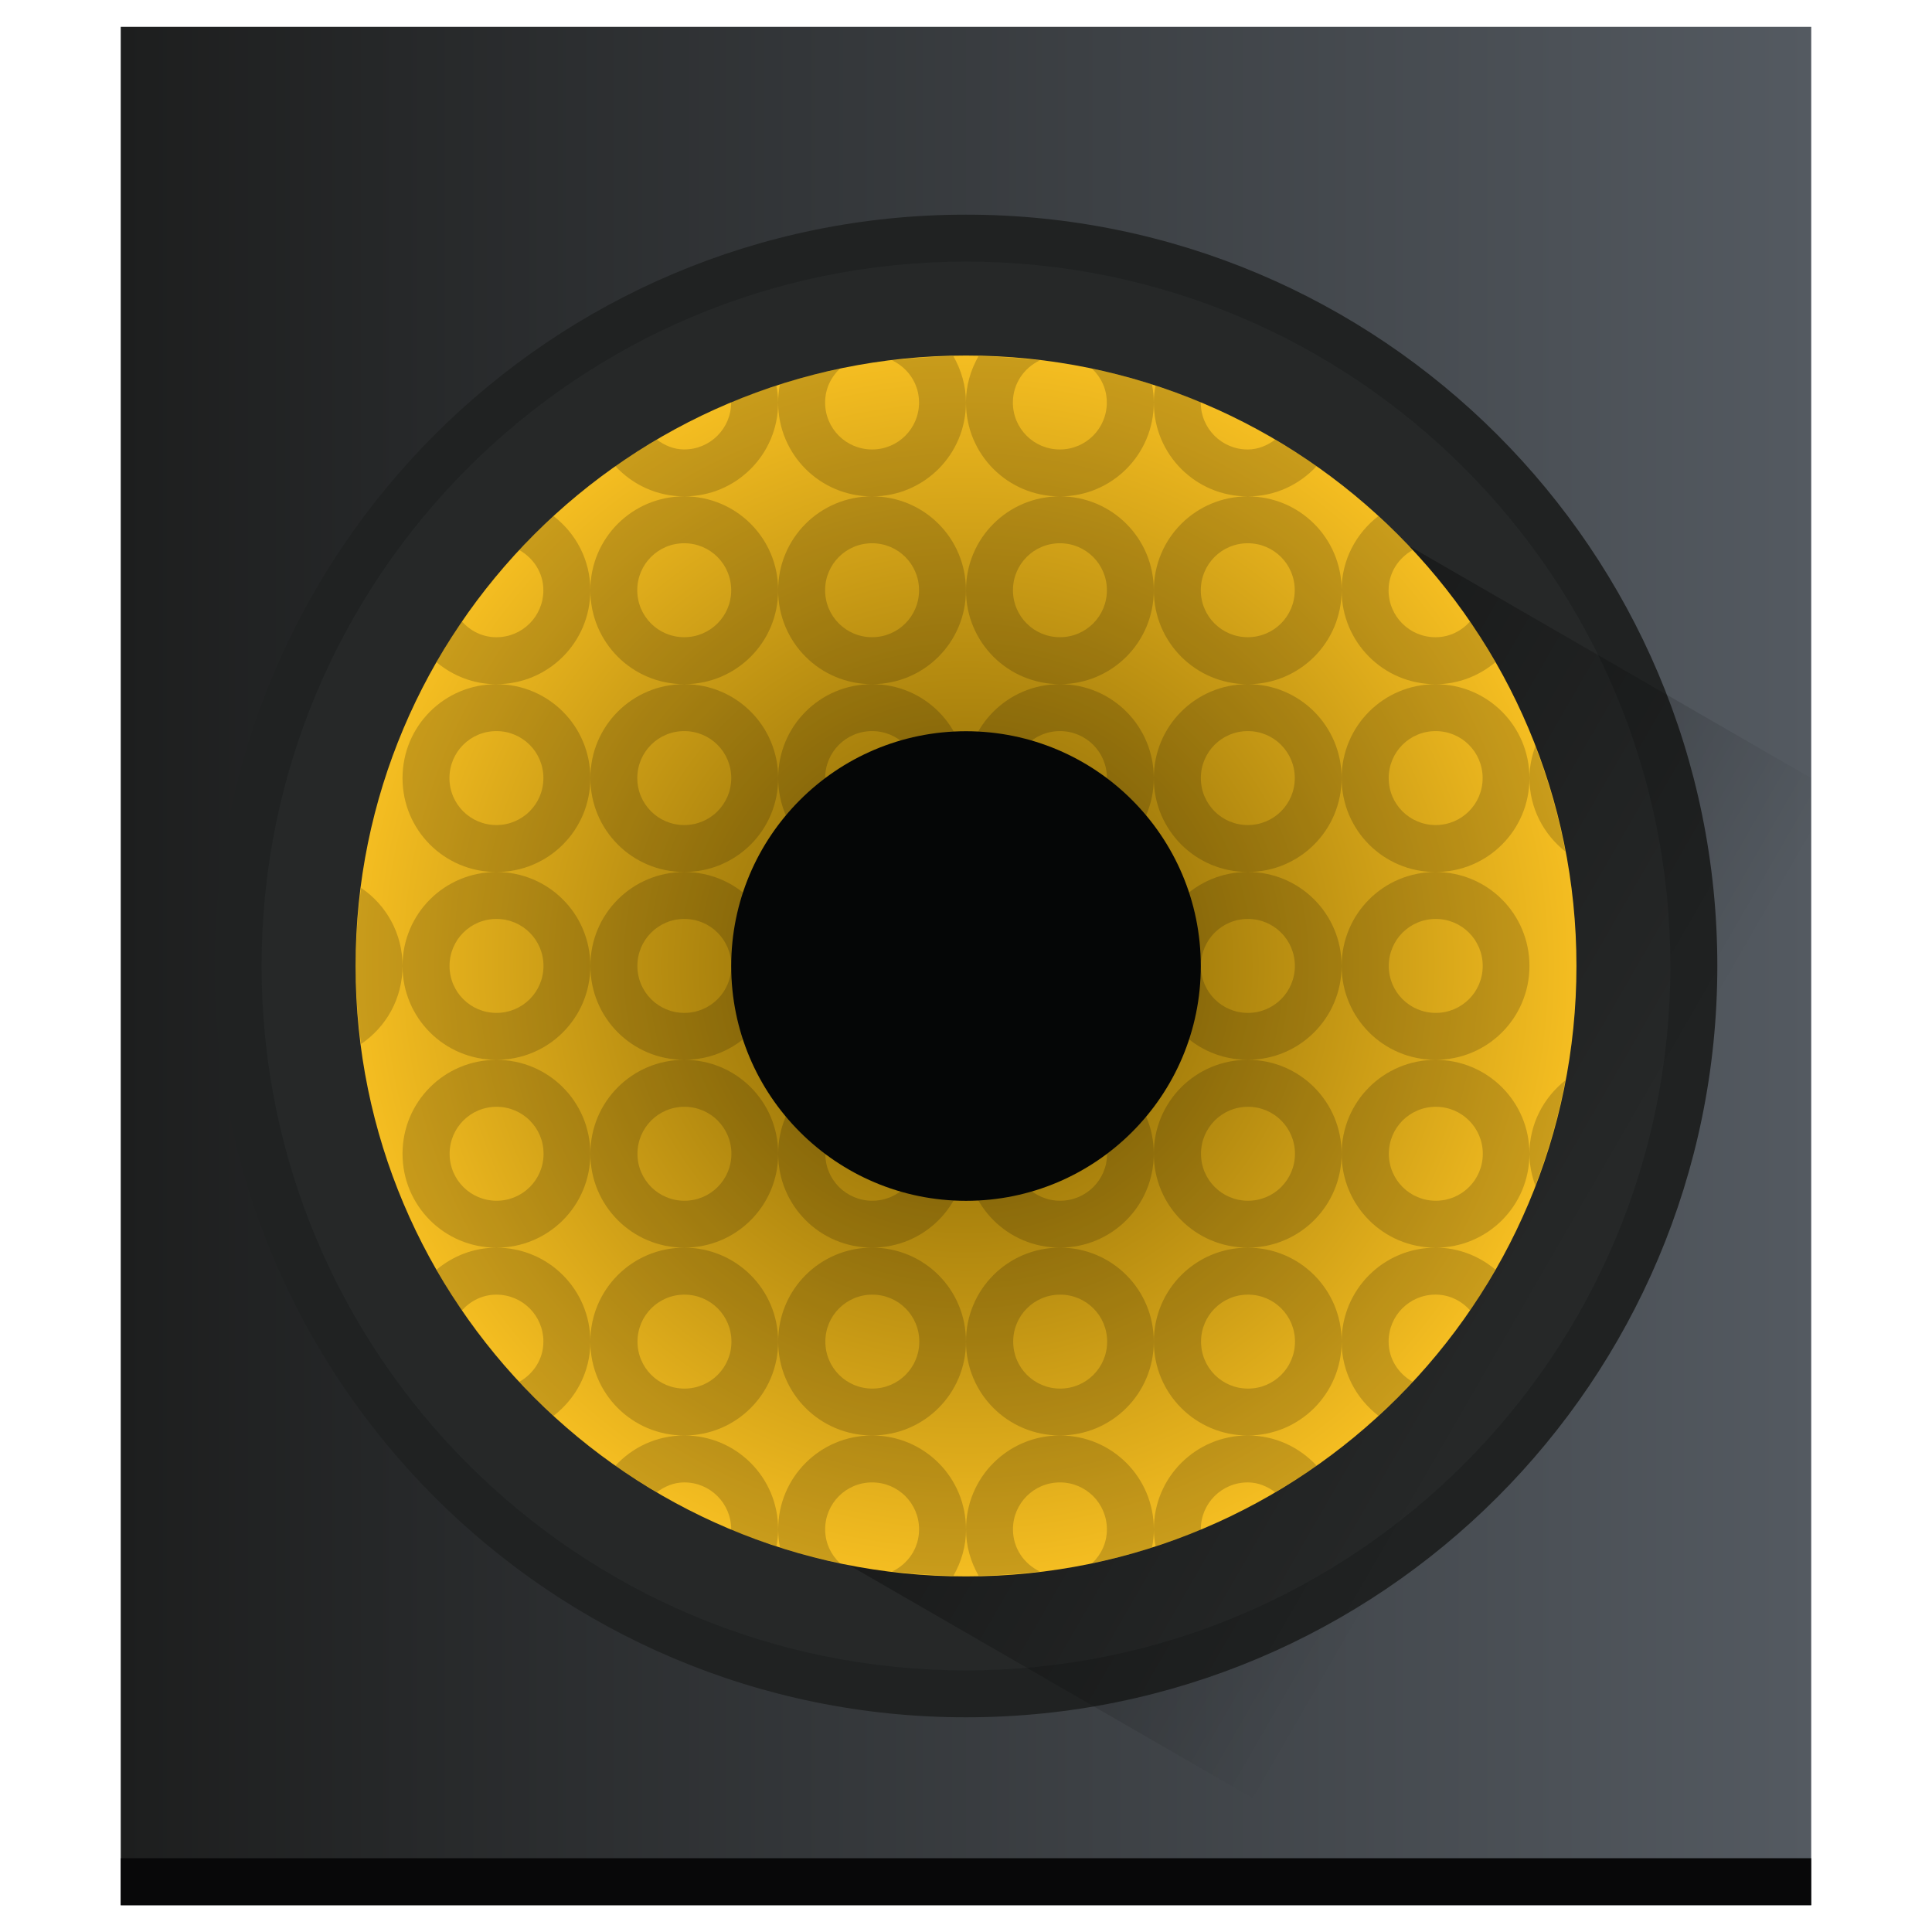
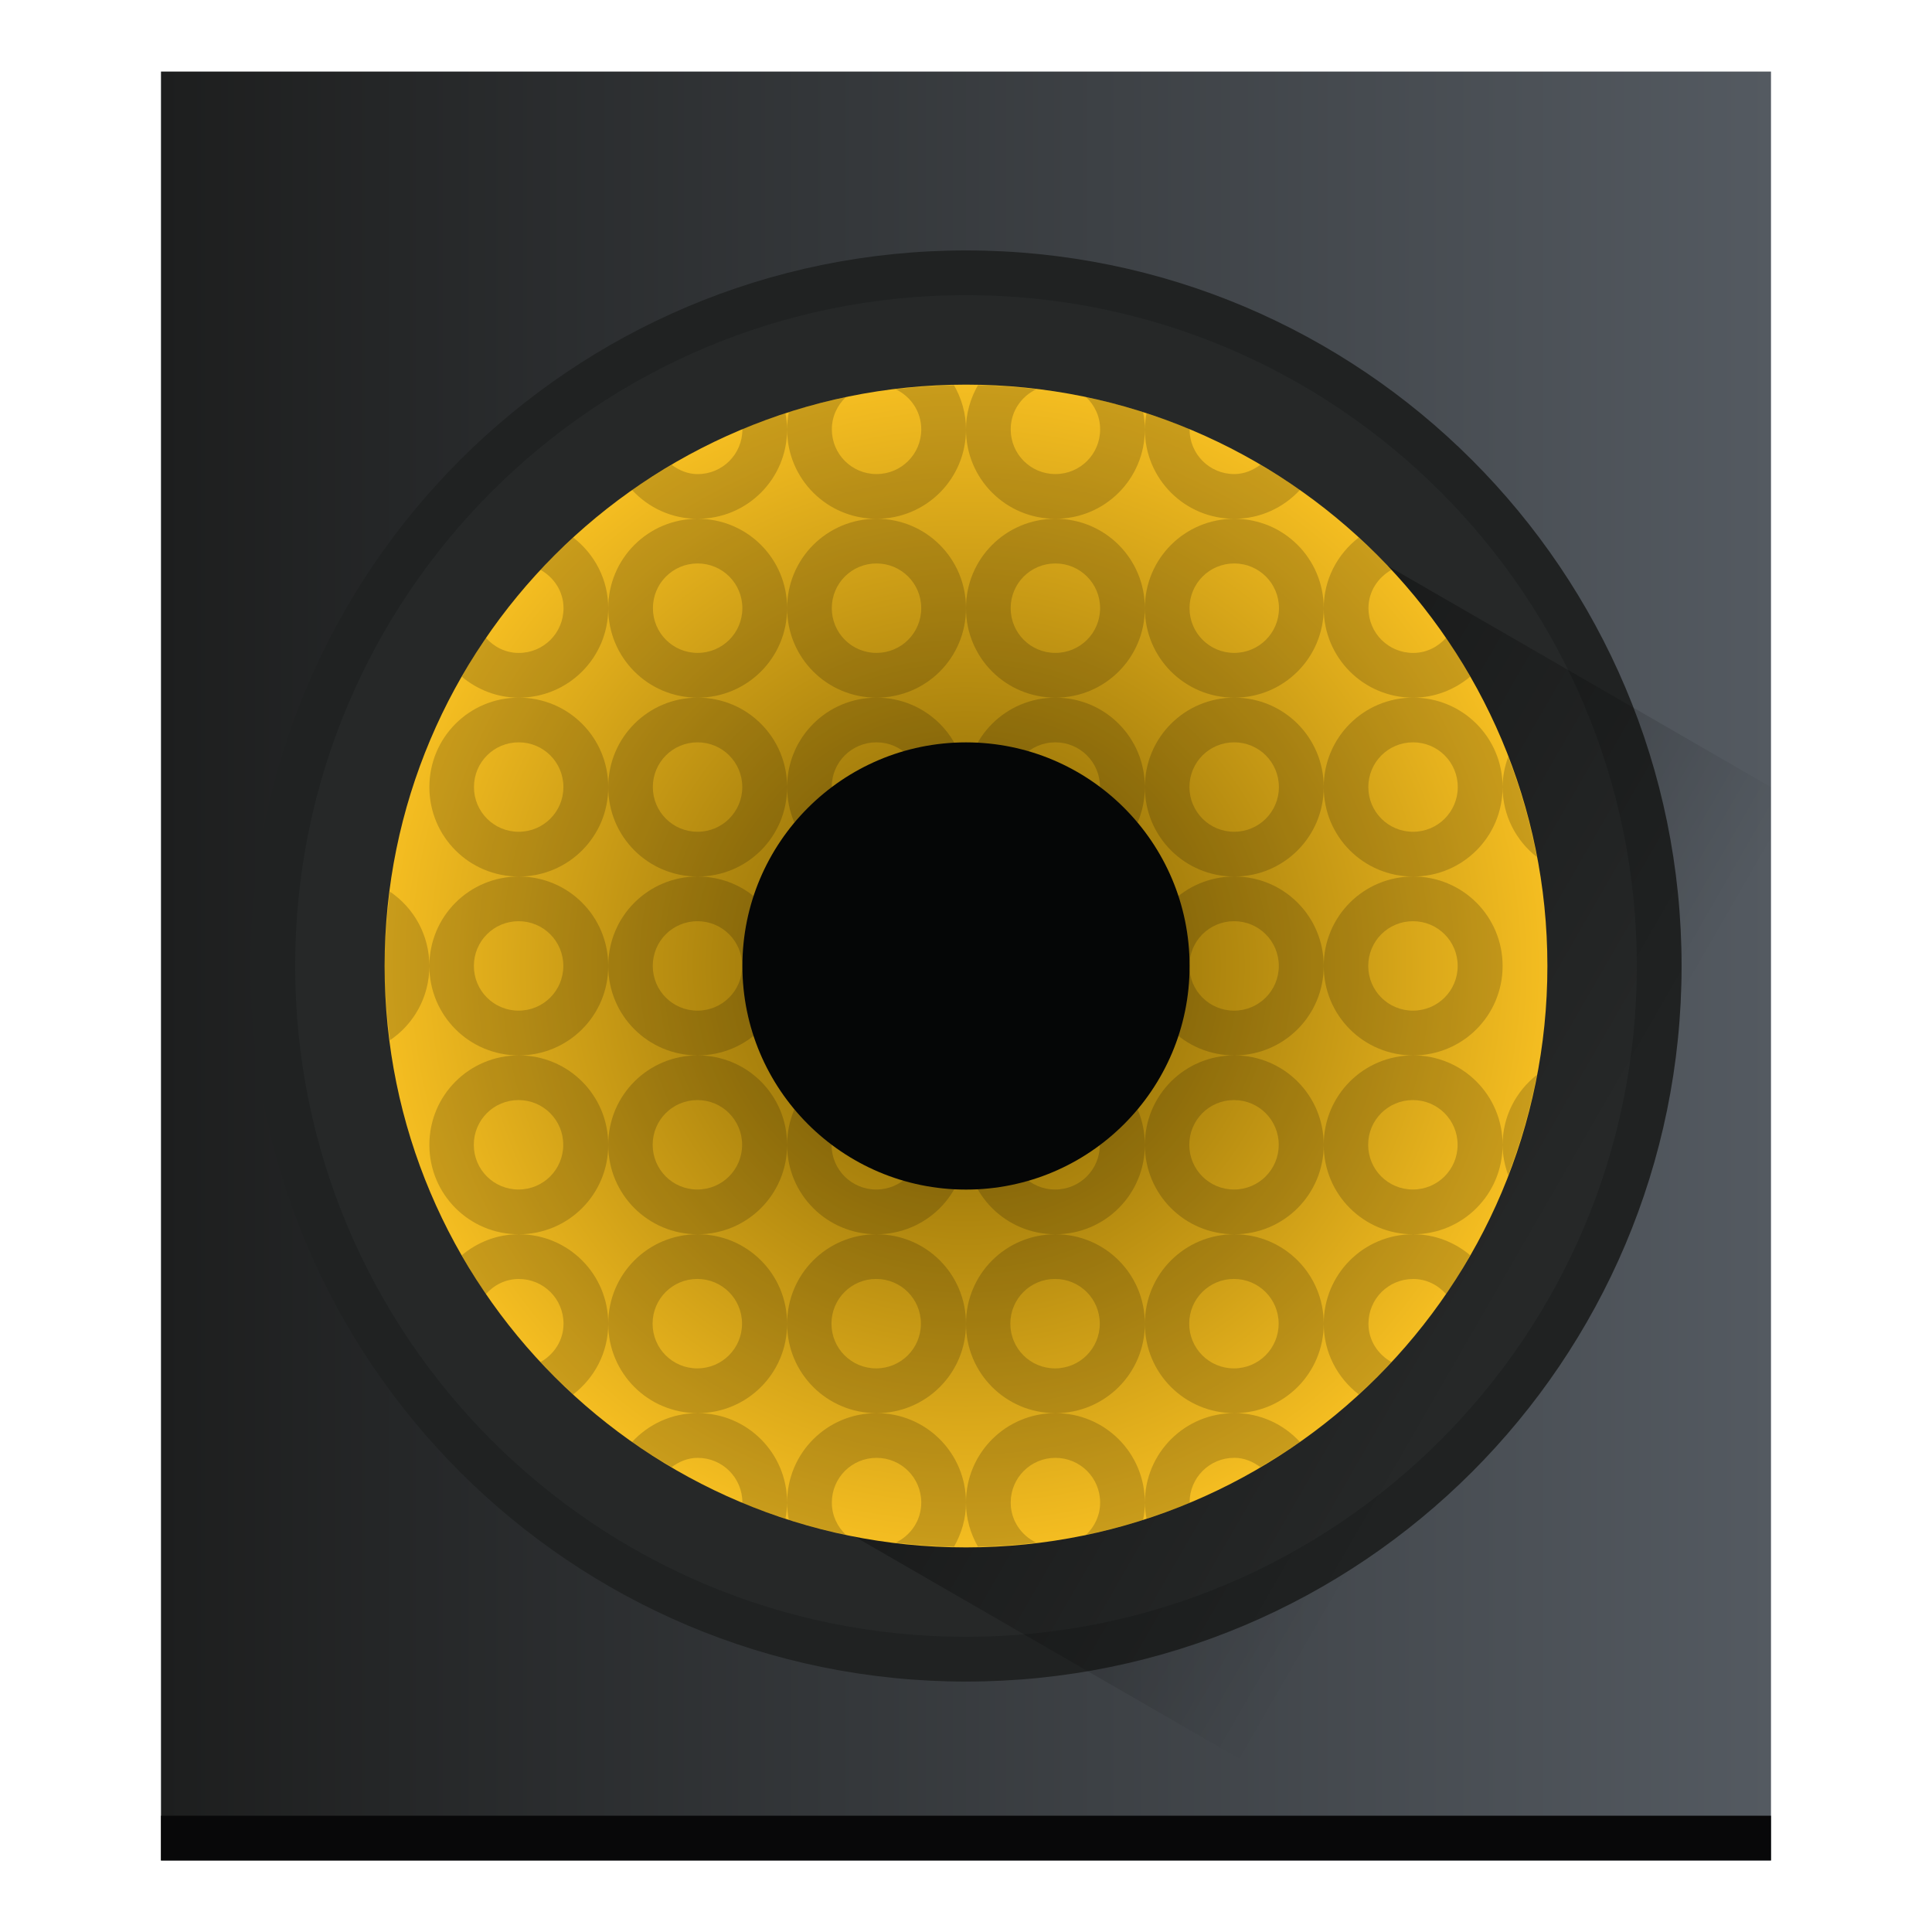
<svg xmlns="http://www.w3.org/2000/svg" xmlns:xlink="http://www.w3.org/1999/xlink" width="48" height="48" id="svg5453" version="1.1">
  <defs id="defs5455">
    <linearGradient id="linearGradient3787">
      <stop style="stop-color:#7a5c00;stop-opacity:1;" offset="0" id="stop3789" />
      <stop style="stop-color:#f4bd21;stop-opacity:1;" offset="1" id="stop3791" />
    </linearGradient>
    <linearGradient id="linearGradient4306">
      <stop style="stop-color:#000000;stop-opacity:1;" offset="0" id="stop4308" />
      <stop style="stop-color:#000000;stop-opacity:0;" offset="1" id="stop4310" />
    </linearGradient>
    <linearGradient id="linearGradient4159">
      <stop id="stop4161" offset="0" style="stop-color:#1d1e1e;stop-opacity:1" />
      <stop id="stop4163" offset="1" style="stop-color:#545a61;stop-opacity:1;" />
    </linearGradient>
-     <linearGradient xlink:href="#linearGradient4159" id="linearGradient4489" x1="6" y1="23" x2="42" y2="23" gradientUnits="userSpaceOnUse" gradientTransform="matrix(1.166666,0,0,1.166666,380.5714,495.798)" />
-     <linearGradient xlink:href="#linearGradient4306" id="linearGradient4312" x1="393.571" y1="513.798" x2="421.571" y2="529.964" gradientUnits="userSpaceOnUse" gradientTransform="matrix(1.166666,0,0,1.166666,-68.09499,-87.29935)" />
-     <radialGradient xlink:href="#linearGradient3787" id="radialGradient3793" cx="408.571" cy="523.798" fx="408.571" fy="523.798" r="13" gradientUnits="userSpaceOnUse" gradientTransform="matrix(1.166666,0,0,1.166666,-68.09499,-87.29935)" />
+     <linearGradient xlink:href="#linearGradient4159" id="linearGradient4489" x1="6" y1="23" x2="42" y2="23" gradientUnits="userSpaceOnUse" gradientTransform="matrix(1.111111,0,0,1.111111,381.9048,497.1313)" />
+     <linearGradient xlink:href="#linearGradient4306" id="linearGradient4312" x1="393.571" y1="513.798" x2="421.571" y2="529.964" gradientUnits="userSpaceOnUse" gradientTransform="matrix(1.111111,0,0,1.111111,-45.39659,-58.19947)" />
+     <radialGradient xlink:href="#linearGradient3787" id="radialGradient3793" cx="408.571" cy="523.798" fx="408.571" fy="523.798" r="13" gradientUnits="userSpaceOnUse" gradientTransform="matrix(1.111111,0,0,1.111111,-45.39659,-58.19947)" />
  </defs>
  <g id="layer1" transform="translate(-384.5714,-499.798)">
-     <path style="fill:url(#linearGradient4489);fill-opacity:1;stroke:none" d="m 387.571,500.465 0,9.333 0,1.167 0,8.167 0,9.333 0,1.167 0,7 0,1.167 0,9.333 42,0 0,-9.333 0,-1.167 0,-8.167 0,-9.333 0,-1.167 0,-7 0,-1.167 0,-9.333 z" id="rect4396" />
-     <rect style="fill:#202222;fill-opacity:1;stroke:none" id="rect4160" width="37.333" height="37.333" x="389.905" y="505.131" ry="18.667" />
-     <rect ry="17.5" y="506.298" x="391.071" height="35" width="35" id="rect4338" style="fill:#3b3f3f;fill-opacity:0.223;stroke:none" />
-     <path style="fill:url(#linearGradient4312);fill-opacity:1;fill-rule:evenodd;stroke:none" d="m 398.071,534.298 22.228,12.833 9.272,0 0,-24.5 0,2.333 0,-1.167 0,-2.333 0,-2.333 -17.5,-10.104 z" id="path4304" />
-     <rect ry="15.167" y="508.631" x="393.405" height="30.333" width="30.333" id="rect4162" style="fill:url(#radialGradient3793);fill-opacity:1;stroke:none" />
-     <path style="fill:#000000;fill-opacity:0.178;stroke:none" d="m 408.259,508.647 c -0.515,0.011 -1.022,0.045 -1.522,0.105 0.393,0.187 0.668,0.58 0.668,1.046 0,0.646 -0.52,1.167 -1.167,1.167 -0.646,0 -1.167,-0.52 -1.167,-1.167 0,-0.334 0.143,-0.629 0.367,-0.841 -0.506,0.105 -1.002,0.235 -1.488,0.39 -0.028,0.146 -0.046,0.297 -0.046,0.451 0,1.293 1.041,2.333 2.333,2.333 1.293,0 2.333,-1.041 2.333,-2.333 0,-0.421 -0.118,-0.81 -0.312,-1.151 z m 0.312,1.151 c 0,1.293 1.041,2.333 2.333,2.333 1.293,0 2.333,-1.041 2.333,-2.333 0,-0.155 -0.017,-0.305 -0.046,-0.451 -0.486,-0.154 -0.982,-0.284 -1.488,-0.39 0.223,0.212 0.367,0.507 0.367,0.841 0,0.646 -0.52,1.167 -1.167,1.167 -0.646,0 -1.167,-0.52 -1.167,-1.167 0,-0.466 0.275,-0.859 0.668,-1.046 -0.5,-0.06 -1.008,-0.094 -1.522,-0.105 -0.194,0.341 -0.312,0.729 -0.312,1.151 z m 4.667,0 c 0,1.293 1.041,2.333 2.333,2.333 0.68,0 1.286,-0.291 1.711,-0.752 -0.334,-0.234 -0.679,-0.449 -1.032,-0.656 -0.193,0.142 -0.42,0.242 -0.679,0.242 -0.646,0 -1.167,-0.52 -1.167,-1.167 0,-0.003 0.002,-0.006 0.002,-0.009 -0.367,-0.152 -0.744,-0.286 -1.126,-0.41 -0.025,0.136 -0.043,0.276 -0.043,0.419 z m 2.333,2.333 c -1.293,0 -2.333,1.041 -2.333,2.333 0,1.293 1.041,2.333 2.333,2.333 1.293,0 2.333,-1.041 2.333,-2.333 0,-1.293 -1.041,-2.333 -2.333,-2.333 z m 2.333,2.333 c 0,1.293 1.041,2.333 2.333,2.333 0.57,0 1.084,-0.21 1.488,-0.547 -0.198,-0.346 -0.402,-0.688 -0.627,-1.016 -0.213,0.239 -0.514,0.396 -0.861,0.396 -0.646,0 -1.167,-0.52 -1.167,-1.167 0,-0.436 0.247,-0.8 0.599,-1 -0.273,-0.293 -0.557,-0.573 -0.852,-0.843 -0.553,0.426 -0.914,1.089 -0.914,1.843 z m 2.333,2.333 c -1.293,0 -2.333,1.041 -2.333,2.333 0,1.293 1.041,2.333 2.333,2.333 1.293,0 2.333,-1.041 2.333,-2.333 0,-1.293 -1.041,-2.333 -2.333,-2.333 z m 2.333,2.333 c 0,0.745 0.353,1.399 0.893,1.825 -0.17,-0.905 -0.425,-1.777 -0.747,-2.616 -0.089,0.248 -0.146,0.511 -0.146,0.791 z m -2.333,2.333 c -1.293,0 -2.333,1.041 -2.333,2.333 0,1.293 1.041,2.333 2.333,2.333 1.293,0 2.333,-1.041 2.333,-2.333 0,-1.293 -1.041,-2.333 -2.333,-2.333 z m 0,4.667 c -1.293,0 -2.333,1.041 -2.333,2.333 0,1.293 1.041,2.333 2.333,2.333 1.293,0 2.333,-1.041 2.333,-2.333 0,-1.293 -1.041,-2.333 -2.333,-2.333 z m 2.333,2.333 c 0,0.279 0.057,0.543 0.146,0.791 0.322,-0.839 0.577,-1.711 0.747,-2.616 -0.54,0.427 -0.893,1.08 -0.893,1.825 z m -2.333,2.333 c -1.293,0 -2.333,1.041 -2.333,2.333 0,0.755 0.361,1.417 0.914,1.843 0.295,-0.27 0.58,-0.55 0.852,-0.843 -0.353,-0.2 -0.599,-0.564 -0.599,-1 0,-0.646 0.52,-1.167 1.167,-1.167 0.347,0 0.648,0.158 0.861,0.396 0.224,-0.328 0.428,-0.67 0.627,-1.016 -0.404,-0.337 -0.918,-0.547 -1.488,-0.547 z m -2.333,2.333 c 0,-1.293 -1.041,-2.333 -2.333,-2.333 -1.293,0 -2.333,1.041 -2.333,2.333 0,1.293 1.041,2.333 2.333,2.333 1.293,0 2.333,-1.041 2.333,-2.333 z m -2.333,2.333 c -1.293,0 -2.333,1.041 -2.333,2.333 0,0.144 0.019,0.283 0.043,0.419 0.382,-0.124 0.758,-0.258 1.126,-0.41 -2e-5,-0.004 -0.002,-0.006 -0.002,-0.009 0,-0.646 0.52,-1.167 1.167,-1.167 0.259,0 0.486,0.1 0.679,0.242 0.353,-0.207 0.699,-0.422 1.032,-0.656 -0.426,-0.461 -1.032,-0.752 -1.711,-0.752 z m -2.333,2.333 c 0,-1.293 -1.041,-2.333 -2.333,-2.333 -1.293,0 -2.333,1.041 -2.333,2.333 0,0.421 0.118,0.81 0.312,1.151 0.515,-0.011 1.022,-0.045 1.522,-0.105 -0.393,-0.187 -0.668,-0.58 -0.668,-1.046 0,-0.646 0.52,-1.167 1.167,-1.167 0.646,0 1.167,0.52 1.167,1.167 0,0.334 -0.143,0.629 -0.367,0.841 0.506,-0.105 1.002,-0.235 1.488,-0.39 0.028,-0.146 0.046,-0.297 0.046,-0.451 z m -4.667,0 c 0,-1.293 -1.041,-2.333 -2.333,-2.333 -1.293,0 -2.333,1.041 -2.333,2.333 0,0.155 0.017,0.305 0.046,0.451 0.486,0.154 0.982,0.284 1.488,0.39 -0.223,-0.212 -0.367,-0.507 -0.367,-0.841 0,-0.646 0.52,-1.167 1.167,-1.167 0.646,0 1.167,0.52 1.167,1.167 0,0.466 -0.275,0.859 -0.668,1.046 0.5,0.06 1.008,0.094 1.522,0.105 0.194,-0.341 0.312,-0.729 0.312,-1.151 z m -4.667,0 c 0,-1.293 -1.041,-2.333 -2.333,-2.333 -0.68,0 -1.286,0.291 -1.711,0.752 0.334,0.234 0.679,0.449 1.032,0.656 0.193,-0.142 0.42,-0.242 0.679,-0.242 0.646,0 1.167,0.52 1.167,1.167 0,0.003 -0.002,0.006 -0.002,0.009 0.367,0.152 0.744,0.286 1.126,0.41 0.025,-0.136 0.043,-0.276 0.043,-0.419 z m -2.333,-2.333 c 1.293,0 2.333,-1.041 2.333,-2.333 0,-1.293 -1.041,-2.333 -2.333,-2.333 -1.293,0 -2.333,1.041 -2.333,2.333 0,1.293 1.041,2.333 2.333,2.333 z m -2.333,-2.333 c 0,-1.293 -1.041,-2.333 -2.333,-2.333 -0.57,0 -1.084,0.21 -1.488,0.547 0.198,0.346 0.402,0.688 0.627,1.016 0.213,-0.239 0.514,-0.396 0.861,-0.396 0.646,0 1.167,0.52 1.167,1.167 0,0.436 -0.247,0.8 -0.599,1 0.273,0.293 0.557,0.573 0.852,0.843 0.553,-0.426 0.914,-1.089 0.914,-1.843 z m -2.333,-2.333 c 1.293,0 2.333,-1.041 2.333,-2.333 0,-1.293 -1.041,-2.333 -2.333,-2.333 -1.293,0 -2.333,1.041 -2.333,2.333 0,1.293 1.041,2.333 2.333,2.333 z m 0,-4.667 c 1.293,0 2.333,-1.041 2.333,-2.333 0,-1.293 -1.041,-2.333 -2.333,-2.333 -1.293,0 -2.333,1.041 -2.333,2.333 0,1.293 1.041,2.333 2.333,2.333 z m -2.333,-2.333 c 0,-0.809 -0.408,-1.521 -1.03,-1.939 -0.081,0.636 -0.137,1.28 -0.137,1.939 0,0.659 0.056,1.303 0.137,1.939 0.622,-0.418 1.03,-1.13 1.03,-1.939 z m 2.333,-2.333 c 1.293,0 2.333,-1.041 2.333,-2.333 0,-1.293 -1.041,-2.333 -2.333,-2.333 -1.293,0 -2.333,1.041 -2.333,2.333 0,1.293 1.041,2.333 2.333,2.333 z m 0,-4.667 c 1.293,0 2.333,-1.041 2.333,-2.333 0,-0.755 -0.361,-1.417 -0.914,-1.843 -0.295,0.27 -0.58,0.55 -0.852,0.843 0.353,0.2 0.599,0.564 0.599,1 0,0.646 -0.52,1.167 -1.167,1.167 -0.347,0 -0.648,-0.158 -0.861,-0.396 -0.224,0.328 -0.428,0.67 -0.627,1.016 0.404,0.337 0.918,0.547 1.488,0.547 z m 2.333,-2.333 c 0,1.293 1.041,2.333 2.333,2.333 1.293,0 2.333,-1.041 2.333,-2.333 0,-1.293 -1.041,-2.333 -2.333,-2.333 -1.293,0 -2.333,1.041 -2.333,2.333 z m 2.333,-2.333 c 1.293,0 2.333,-1.041 2.333,-2.333 0,-0.144 -0.019,-0.283 -0.043,-0.419 -0.382,0.124 -0.758,0.258 -1.126,0.41 2e-5,0.004 0.002,0.006 0.002,0.009 0,0.646 -0.52,1.167 -1.167,1.167 -0.259,0 -0.486,-0.1 -0.679,-0.242 -0.353,0.207 -0.699,0.422 -1.032,0.656 0.426,0.461 1.032,0.752 1.711,0.752 z m 2.333,2.333 c 0,1.293 1.041,2.333 2.333,2.333 1.293,0 2.333,-1.041 2.333,-2.333 0,-1.293 -1.041,-2.333 -2.333,-2.333 -1.293,0 -2.333,1.041 -2.333,2.333 z m 4.667,0 c 0,1.293 1.041,2.333 2.333,2.333 1.293,0 2.333,-1.041 2.333,-2.333 0,-1.293 -1.041,-2.333 -2.333,-2.333 -1.293,0 -2.333,1.041 -2.333,2.333 z m 2.333,2.333 c -1.293,0 -2.333,1.041 -2.333,2.333 0,1.293 1.041,2.333 2.333,2.333 1.293,0 2.333,-1.041 2.333,-2.333 0,-1.293 -1.041,-2.333 -2.333,-2.333 z m 2.333,2.333 c 0,1.293 1.041,2.333 2.333,2.333 1.293,0 2.333,-1.041 2.333,-2.333 0,-1.293 -1.041,-2.333 -2.333,-2.333 -1.293,0 -2.333,1.041 -2.333,2.333 z m 2.333,2.333 c -1.293,0 -2.333,1.041 -2.333,2.333 0,1.293 1.041,2.333 2.333,2.333 1.293,0 2.333,-1.041 2.333,-2.333 0,-1.293 -1.041,-2.333 -2.333,-2.333 z m 0,4.667 c -1.293,0 -2.333,1.041 -2.333,2.333 0,1.293 1.041,2.333 2.333,2.333 1.293,0 2.333,-1.041 2.333,-2.333 0,-1.293 -1.041,-2.333 -2.333,-2.333 z m -2.333,2.333 c 0,-1.293 -1.041,-2.333 -2.333,-2.333 -1.293,0 -2.333,1.041 -2.333,2.333 0,1.293 1.041,2.333 2.333,2.333 1.293,0 2.333,-1.041 2.333,-2.333 z m -2.333,2.333 c -1.293,0 -2.333,1.041 -2.333,2.333 0,1.293 1.041,2.333 2.333,2.333 1.293,0 2.333,-1.041 2.333,-2.333 0,-1.293 -1.041,-2.333 -2.333,-2.333 z m -2.333,2.333 c 0,-1.293 -1.041,-2.333 -2.333,-2.333 -1.293,0 -2.333,1.041 -2.333,2.333 0,1.293 1.041,2.333 2.333,2.333 1.293,0 2.333,-1.041 2.333,-2.333 z m -2.333,-2.333 c 1.293,0 2.333,-1.041 2.333,-2.333 0,-1.293 -1.041,-2.333 -2.333,-2.333 -1.293,0 -2.333,1.041 -2.333,2.333 0,1.293 1.041,2.333 2.333,2.333 z m -2.333,-2.333 c 0,-1.293 -1.041,-2.333 -2.333,-2.333 -1.293,0 -2.333,1.041 -2.333,2.333 0,1.293 1.041,2.333 2.333,2.333 1.293,0 2.333,-1.041 2.333,-2.333 z m -2.333,-2.333 c 1.293,0 2.333,-1.041 2.333,-2.333 0,-1.293 -1.041,-2.333 -2.333,-2.333 -1.293,0 -2.333,1.041 -2.333,2.333 0,1.293 1.041,2.333 2.333,2.333 z m 0,-4.667 c 1.293,0 2.333,-1.041 2.333,-2.333 0,-1.293 -1.041,-2.333 -2.333,-2.333 -1.293,0 -2.333,1.041 -2.333,2.333 0,1.293 1.041,2.333 2.333,2.333 z m 2.333,-2.333 c 0,1.293 1.041,2.333 2.333,2.333 1.293,0 2.333,-1.041 2.333,-2.333 0,-1.293 -1.041,-2.333 -2.333,-2.333 -1.293,0 -2.333,1.041 -2.333,2.333 z m 2.333,2.333 c -1.293,0 -2.333,1.041 -2.333,2.333 0,1.293 1.041,2.333 2.333,2.333 1.293,0 2.333,-1.041 2.333,-2.333 0,-1.293 -1.041,-2.333 -2.333,-2.333 z m 2.333,2.333 c 0,1.293 1.041,2.333 2.333,2.333 1.293,0 2.333,-1.041 2.333,-2.333 0,-1.293 -1.041,-2.333 -2.333,-2.333 -1.293,0 -2.333,1.041 -2.333,2.333 z m -7,-10.5 c 0.646,0 1.167,0.52 1.167,1.167 0,0.646 -0.52,1.167 -1.167,1.167 -0.646,0 -1.167,-0.52 -1.167,-1.167 0,-0.646 0.52,-1.167 1.167,-1.167 z m 4.667,0 c 0.646,0 1.167,0.52 1.167,1.167 0,0.646 -0.52,1.167 -1.167,1.167 -0.646,0 -1.167,-0.52 -1.167,-1.167 0,-0.646 0.52,-1.167 1.167,-1.167 z m 4.667,0 c 0.646,0 1.167,0.52 1.167,1.167 0,0.646 -0.52,1.167 -1.167,1.167 -0.646,0 -1.167,-0.52 -1.167,-1.167 0,-0.646 0.52,-1.167 1.167,-1.167 z m 4.667,0 c 0.646,0 1.167,0.52 1.167,1.167 0,0.646 -0.52,1.167 -1.167,1.167 -0.646,0 -1.167,-0.52 -1.167,-1.167 0,-0.646 0.52,-1.167 1.167,-1.167 z m -18.667,4.667 c 0.646,0 1.167,0.52 1.167,1.167 0,0.646 -0.52,1.167 -1.167,1.167 -0.646,0 -1.167,-0.52 -1.167,-1.167 0,-0.646 0.52,-1.167 1.167,-1.167 z m 4.667,0 c 0.646,0 1.167,0.52 1.167,1.167 0,0.646 -0.52,1.167 -1.167,1.167 -0.646,0 -1.167,-0.52 -1.167,-1.167 0,-0.646 0.52,-1.167 1.167,-1.167 z m 4.667,0 c 0.646,0 1.167,0.52 1.167,1.167 0,0.646 -0.52,1.167 -1.167,1.167 -0.646,0 -1.167,-0.52 -1.167,-1.167 0,-0.646 0.52,-1.167 1.167,-1.167 z m 4.667,0 c 0.646,0 1.167,0.52 1.167,1.167 0,0.646 -0.52,1.167 -1.167,1.167 -0.646,0 -1.167,-0.52 -1.167,-1.167 0,-0.646 0.52,-1.167 1.167,-1.167 z m 4.667,0 c 0.646,0 1.167,0.52 1.167,1.167 0,0.646 -0.52,1.167 -1.167,1.167 -0.646,0 -1.167,-0.52 -1.167,-1.167 0,-0.646 0.52,-1.167 1.167,-1.167 z m 4.667,0 c 0.646,0 1.167,0.52 1.167,1.167 0,0.646 -0.52,1.167 -1.167,1.167 -0.646,0 -1.167,-0.52 -1.167,-1.167 0,-0.646 0.52,-1.167 1.167,-1.167 z m -23.333,4.667 c 0.646,0 1.167,0.52 1.167,1.167 0,0.646 -0.52,1.167 -1.167,1.167 -0.646,0 -1.167,-0.52 -1.167,-1.167 0,-0.646 0.52,-1.167 1.167,-1.167 z m 4.667,0 c 0.646,0 1.167,0.52 1.167,1.167 0,0.646 -0.52,1.167 -1.167,1.167 -0.646,0 -1.167,-0.52 -1.167,-1.167 0,-0.646 0.52,-1.167 1.167,-1.167 z m 4.667,0 c 0.646,0 1.167,0.52 1.167,1.167 0,0.646 -0.52,1.167 -1.167,1.167 -0.646,0 -1.167,-0.52 -1.167,-1.167 0,-0.646 0.52,-1.167 1.167,-1.167 z m 4.667,0 c 0.646,0 1.167,0.52 1.167,1.167 0,0.646 -0.52,1.167 -1.167,1.167 -0.646,0 -1.167,-0.52 -1.167,-1.167 0,-0.646 0.52,-1.167 1.167,-1.167 z m 4.667,0 c 0.646,0 1.167,0.52 1.167,1.167 0,0.646 -0.52,1.167 -1.167,1.167 -0.646,0 -1.167,-0.52 -1.167,-1.167 0,-0.646 0.52,-1.167 1.167,-1.167 z m 4.667,0 c 0.646,0 1.167,0.52 1.167,1.167 0,0.646 -0.52,1.167 -1.167,1.167 -0.646,0 -1.167,-0.52 -1.167,-1.167 0,-0.646 0.52,-1.167 1.167,-1.167 z m -23.333,4.667 c 0.646,0 1.167,0.52 1.167,1.167 0,0.646 -0.52,1.167 -1.167,1.167 -0.646,0 -1.167,-0.52 -1.167,-1.167 0,-0.646 0.52,-1.167 1.167,-1.167 z m 4.667,0 c 0.646,0 1.167,0.52 1.167,1.167 0,0.646 -0.52,1.167 -1.167,1.167 -0.646,0 -1.167,-0.52 -1.167,-1.167 0,-0.646 0.52,-1.167 1.167,-1.167 z m 4.667,0 c 0.646,0 1.167,0.52 1.167,1.167 0,0.646 -0.52,1.167 -1.167,1.167 -0.646,0 -1.167,-0.52 -1.167,-1.167 0,-0.646 0.52,-1.167 1.167,-1.167 z m 4.667,0 c 0.646,0 1.167,0.52 1.167,1.167 0,0.646 -0.52,1.167 -1.167,1.167 -0.646,0 -1.167,-0.52 -1.167,-1.167 0,-0.646 0.52,-1.167 1.167,-1.167 z m 4.667,0 c 0.646,0 1.167,0.52 1.167,1.167 0,0.646 -0.52,1.167 -1.167,1.167 -0.646,0 -1.167,-0.52 -1.167,-1.167 0,-0.646 0.52,-1.167 1.167,-1.167 z m 4.667,0 c 0.646,0 1.167,0.52 1.167,1.167 0,0.646 -0.52,1.167 -1.167,1.167 -0.646,0 -1.167,-0.52 -1.167,-1.167 0,-0.646 0.52,-1.167 1.167,-1.167 z m -18.667,4.667 c 0.646,0 1.167,0.52 1.167,1.167 0,0.646 -0.52,1.167 -1.167,1.167 -0.646,0 -1.167,-0.52 -1.167,-1.167 0,-0.646 0.52,-1.167 1.167,-1.167 z m 4.667,0 c 0.646,0 1.167,0.52 1.167,1.167 0,0.646 -0.52,1.167 -1.167,1.167 -0.646,0 -1.167,-0.52 -1.167,-1.167 0,-0.646 0.52,-1.167 1.167,-1.167 z m 4.667,0 c 0.646,0 1.167,0.52 1.167,1.167 0,0.646 -0.52,1.167 -1.167,1.167 -0.646,0 -1.167,-0.52 -1.167,-1.167 0,-0.646 0.52,-1.167 1.167,-1.167 z m 4.667,0 c 0.646,0 1.167,0.52 1.167,1.167 0,0.646 -0.52,1.167 -1.167,1.167 -0.646,0 -1.167,-0.52 -1.167,-1.167 0,-0.646 0.52,-1.167 1.167,-1.167 z" id="rect4170" />
-     <rect style="fill:#050606;fill-opacity:1;stroke:none" id="rect4164" width="11.667" height="11.667" x="402.738" y="517.965" ry="5.833" />
-     <rect y="545.965" x="387.571" height="1.167" width="42" id="rect4167-9" style="fill:#080809;fill-opacity:1;stroke:none" />
+     <path style="fill:url(#linearGradient4489);fill-opacity:1;stroke:none" d="m 388.571,501.576 0,8.889 0,1.111 0,7.778 0,8.889 0,1.111 0,6.667 0,1.111 0,8.889 40,0 0,-8.889 0,-1.111 0,-7.778 0,-8.889 0,-1.111 0,-6.667 0,-1.111 0,-8.889 z" id="rect4396" />
+     <rect style="fill:#202222;fill-opacity:1;stroke:none" id="rect4160" width="35.556" height="35.556" x="390.794" y="506.02" ry="17.778" />
+     <rect ry="16.667" y="507.131" x="391.905" height="33.333" width="33.333" id="rect4338" style="fill:#3b3f3f;fill-opacity:0.223;stroke:none" />
+     <path style="fill:url(#linearGradient4312);fill-opacity:1;fill-rule:evenodd;stroke:none" d="m 398.571,533.798 21.169,12.222 8.831,0 0,-23.333 0,2.222 0,-1.111 0,-2.222 0,-2.222 -16.667,-9.623 z" id="path4304" />
+     <rect ry="14.444" y="509.354" x="394.127" height="28.889" width="28.889" id="rect4162" style="fill:url(#radialGradient3793);fill-opacity:1;stroke:none" />
+     <path style="fill:#000000;fill-opacity:0.178;stroke:none" d="m 408.274,509.369 c -0.49,0.01 -0.973,0.043 -1.45,0.1 0.374,0.178 0.636,0.553 0.636,0.996 0,0.616 -0.496,1.111 -1.111,1.111 -0.616,0 -1.111,-0.496 -1.111,-1.111 0,-0.318 0.137,-0.599 0.349,-0.801 -0.482,0.1 -0.954,0.224 -1.417,0.371 -0.027,0.139 -0.043,0.282 -0.043,0.43 0,1.231 0.991,2.222 2.222,2.222 1.231,0 2.222,-0.991 2.222,-2.222 0,-0.401 -0.113,-0.772 -0.297,-1.096 z m 0.297,1.096 c 0,1.231 0.991,2.222 2.222,2.222 1.231,0 2.222,-0.991 2.222,-2.222 0,-0.147 -0.016,-0.291 -0.043,-0.43 -0.463,-0.147 -0.935,-0.271 -1.417,-0.371 0.213,0.202 0.349,0.483 0.349,0.801 0,0.616 -0.496,1.111 -1.111,1.111 -0.616,0 -1.111,-0.496 -1.111,-1.111 0,-0.444 0.262,-0.818 0.636,-0.996 -0.477,-0.057 -0.96,-0.09 -1.45,-0.1 -0.185,0.324 -0.297,0.694 -0.297,1.096 z m 4.444,0 c 0,1.231 0.991,2.222 2.222,2.222 0.647,0 1.224,-0.277 1.63,-0.716 -0.318,-0.223 -0.647,-0.428 -0.983,-0.625 -0.184,0.135 -0.4,0.23 -0.647,0.23 -0.616,0 -1.111,-0.496 -1.111,-1.111 0,-0.003 0.002,-0.006 0.002,-0.009 -0.35,-0.145 -0.709,-0.273 -1.072,-0.391 -0.023,0.13 -0.041,0.262 -0.041,0.399 z m 2.222,2.222 c -1.231,0 -2.222,0.991 -2.222,2.222 0,1.231 0.991,2.222 2.222,2.222 1.231,0 2.222,-0.991 2.222,-2.222 0,-1.231 -0.991,-2.222 -2.222,-2.222 z m 2.222,2.222 c 0,1.231 0.991,2.222 2.222,2.222 0.543,0 1.032,-0.2 1.417,-0.521 -0.189,-0.33 -0.383,-0.655 -0.597,-0.968 -0.203,0.228 -0.49,0.378 -0.82,0.378 -0.616,0 -1.111,-0.496 -1.111,-1.111 0,-0.415 0.235,-0.762 0.571,-0.953 -0.26,-0.279 -0.531,-0.545 -0.812,-0.803 -0.526,0.406 -0.87,1.037 -0.87,1.756 z m 2.222,2.222 c -1.231,0 -2.222,0.991 -2.222,2.222 0,1.231 0.991,2.222 2.222,2.222 1.231,0 2.222,-0.991 2.222,-2.222 0,-1.231 -0.991,-2.222 -2.222,-2.222 z m 2.222,2.222 c 0,0.709 0.336,1.332 0.851,1.738 -0.162,-0.862 -0.405,-1.692 -0.712,-2.491 -0.085,0.236 -0.139,0.487 -0.139,0.753 z m -2.222,2.222 c -1.231,0 -2.222,0.991 -2.222,2.222 0,1.231 0.991,2.222 2.222,2.222 1.231,0 2.222,-0.991 2.222,-2.222 0,-1.231 -0.991,-2.222 -2.222,-2.222 z m 0,4.444 c -1.231,0 -2.222,0.991 -2.222,2.222 0,1.231 0.991,2.222 2.222,2.222 1.231,0 2.222,-0.991 2.222,-2.222 0,-1.231 -0.991,-2.222 -2.222,-2.222 z m 2.222,2.222 c 0,0.266 0.054,0.517 0.139,0.753 0.307,-0.799 0.55,-1.63 0.712,-2.491 -0.515,0.406 -0.851,1.029 -0.851,1.738 z m -2.222,2.222 c -1.231,0 -2.222,0.991 -2.222,2.222 0,0.719 0.344,1.35 0.87,1.756 0.281,-0.258 0.552,-0.524 0.812,-0.803 -0.336,-0.191 -0.571,-0.537 -0.571,-0.953 0,-0.616 0.496,-1.111 1.111,-1.111 0.33,0 0.617,0.15 0.82,0.378 0.214,-0.313 0.408,-0.638 0.597,-0.968 -0.385,-0.321 -0.874,-0.521 -1.417,-0.521 z m -2.222,2.222 c 0,-1.231 -0.991,-2.222 -2.222,-2.222 -1.231,0 -2.222,0.991 -2.222,2.222 0,1.231 0.991,2.222 2.222,2.222 1.231,0 2.222,-0.991 2.222,-2.222 z m -2.222,2.222 c -1.231,0 -2.222,0.991 -2.222,2.222 0,0.137 0.018,0.269 0.041,0.399 0.363,-0.118 0.722,-0.245 1.072,-0.391 -1e-5,-0.004 -0.002,-0.006 -0.002,-0.009 0,-0.616 0.496,-1.111 1.111,-1.111 0.247,0 0.463,0.095 0.647,0.23 0.336,-0.197 0.665,-0.402 0.983,-0.625 -0.405,-0.439 -0.983,-0.716 -1.63,-0.716 z m -2.222,2.222 c 0,-1.231 -0.991,-2.222 -2.222,-2.222 -1.231,0 -2.222,0.991 -2.222,2.222 0,0.401 0.113,0.772 0.297,1.096 0.49,-0.01 0.973,-0.043 1.45,-0.1 -0.374,-0.178 -0.636,-0.553 -0.636,-0.996 0,-0.616 0.496,-1.111 1.111,-1.111 0.616,0 1.111,0.496 1.111,1.111 0,0.318 -0.137,0.599 -0.349,0.801 0.482,-0.1 0.954,-0.224 1.417,-0.371 0.027,-0.139 0.043,-0.282 0.043,-0.43 z m -4.444,0 c 0,-1.231 -0.991,-2.222 -2.222,-2.222 -1.231,0 -2.222,0.991 -2.222,2.222 0,0.147 0.016,0.291 0.043,0.43 0.463,0.147 0.935,0.271 1.417,0.371 -0.213,-0.202 -0.349,-0.483 -0.349,-0.801 0,-0.616 0.496,-1.111 1.111,-1.111 0.616,0 1.111,0.496 1.111,1.111 0,0.444 -0.262,0.818 -0.636,0.996 0.477,0.057 0.96,0.09 1.45,0.1 0.185,-0.324 0.297,-0.694 0.297,-1.096 z m -4.444,0 c 0,-1.231 -0.991,-2.222 -2.222,-2.222 -0.647,0 -1.224,0.277 -1.63,0.716 0.318,0.223 0.647,0.428 0.983,0.625 0.184,-0.135 0.4,-0.23 0.647,-0.23 0.616,0 1.111,0.496 1.111,1.111 0,0.003 -0.002,0.006 -0.002,0.009 0.35,0.145 0.709,0.273 1.072,0.391 0.023,-0.13 0.041,-0.263 0.041,-0.399 z m -2.222,-2.222 c 1.231,0 2.222,-0.991 2.222,-2.222 0,-1.231 -0.991,-2.222 -2.222,-2.222 -1.231,0 -2.222,0.991 -2.222,2.222 0,1.231 0.991,2.222 2.222,2.222 z m -2.222,-2.222 c 0,-1.231 -0.991,-2.222 -2.222,-2.222 -0.543,0 -1.032,0.2 -1.417,0.521 0.189,0.33 0.383,0.655 0.597,0.968 0.203,-0.228 0.49,-0.378 0.82,-0.378 0.616,0 1.111,0.496 1.111,1.111 0,0.415 -0.235,0.762 -0.571,0.953 0.26,0.279 0.531,0.545 0.812,0.803 0.526,-0.406 0.87,-1.037 0.87,-1.756 z m -2.222,-2.222 c 1.231,0 2.222,-0.991 2.222,-2.222 0,-1.231 -0.991,-2.222 -2.222,-2.222 -1.231,0 -2.222,0.991 -2.222,2.222 0,1.231 0.991,2.222 2.222,2.222 z m 0,-4.444 c 1.231,0 2.222,-0.991 2.222,-2.222 0,-1.231 -0.991,-2.222 -2.222,-2.222 -1.231,0 -2.222,0.991 -2.222,2.222 0,1.231 0.991,2.222 2.222,2.222 z m -2.222,-2.222 c 0,-0.77 -0.389,-1.448 -0.981,-1.847 -0.077,0.606 -0.13,1.219 -0.13,1.847 0,0.628 0.053,1.241 0.13,1.847 0.592,-0.398 0.981,-1.076 0.981,-1.847 z m 2.222,-2.222 c 1.231,0 2.222,-0.991 2.222,-2.222 0,-1.231 -0.991,-2.222 -2.222,-2.222 -1.231,0 -2.222,0.991 -2.222,2.222 0,1.231 0.991,2.222 2.222,2.222 z m 0,-4.444 c 1.231,0 2.222,-0.991 2.222,-2.222 0,-0.719 -0.344,-1.35 -0.87,-1.756 -0.281,0.258 -0.552,0.524 -0.812,0.803 0.336,0.191 0.571,0.537 0.571,0.953 0,0.616 -0.496,1.111 -1.111,1.111 -0.33,0 -0.617,-0.15 -0.82,-0.378 -0.214,0.313 -0.408,0.638 -0.597,0.968 0.385,0.321 0.874,0.521 1.417,0.521 z m 2.222,-2.222 c 0,1.231 0.991,2.222 2.222,2.222 1.231,0 2.222,-0.991 2.222,-2.222 0,-1.231 -0.991,-2.222 -2.222,-2.222 -1.231,0 -2.222,0.991 -2.222,2.222 z m 2.222,-2.222 c 1.231,0 2.222,-0.991 2.222,-2.222 0,-0.137 -0.018,-0.269 -0.041,-0.399 -0.363,0.118 -0.722,0.245 -1.072,0.391 2e-5,0.004 0.002,0.006 0.002,0.009 0,0.616 -0.496,1.111 -1.111,1.111 -0.247,0 -0.463,-0.095 -0.647,-0.23 -0.336,0.197 -0.665,0.402 -0.983,0.625 0.405,0.439 0.983,0.716 1.63,0.716 z m 2.222,2.222 c 0,1.231 0.991,2.222 2.222,2.222 1.231,0 2.222,-0.991 2.222,-2.222 0,-1.231 -0.991,-2.222 -2.222,-2.222 -1.231,0 -2.222,0.991 -2.222,2.222 z m 4.444,0 c 0,1.231 0.991,2.222 2.222,2.222 1.231,0 2.222,-0.991 2.222,-2.222 0,-1.231 -0.991,-2.222 -2.222,-2.222 -1.231,0 -2.222,0.991 -2.222,2.222 z m 2.222,2.222 c -1.231,0 -2.222,0.991 -2.222,2.222 0,1.231 0.991,2.222 2.222,2.222 1.231,0 2.222,-0.991 2.222,-2.222 0,-1.231 -0.991,-2.222 -2.222,-2.222 z m 2.222,2.222 c 0,1.231 0.991,2.222 2.222,2.222 1.231,0 2.222,-0.991 2.222,-2.222 0,-1.231 -0.991,-2.222 -2.222,-2.222 -1.231,0 -2.222,0.991 -2.222,2.222 z m 2.222,2.222 c -1.231,0 -2.222,0.991 -2.222,2.222 0,1.231 0.991,2.222 2.222,2.222 1.231,0 2.222,-0.991 2.222,-2.222 0,-1.231 -0.991,-2.222 -2.222,-2.222 z m 0,4.444 c -1.231,0 -2.222,0.991 -2.222,2.222 0,1.231 0.991,2.222 2.222,2.222 1.231,0 2.222,-0.991 2.222,-2.222 0,-1.231 -0.991,-2.222 -2.222,-2.222 z m -2.222,2.222 c 0,-1.231 -0.991,-2.222 -2.222,-2.222 -1.231,0 -2.222,0.991 -2.222,2.222 0,1.231 0.991,2.222 2.222,2.222 1.231,0 2.222,-0.991 2.222,-2.222 z m -2.222,2.222 c -1.231,0 -2.222,0.991 -2.222,2.222 0,1.231 0.991,2.222 2.222,2.222 1.231,0 2.222,-0.991 2.222,-2.222 0,-1.231 -0.991,-2.222 -2.222,-2.222 z m -2.222,2.222 c 0,-1.231 -0.991,-2.222 -2.222,-2.222 -1.231,0 -2.222,0.991 -2.222,2.222 0,1.231 0.991,2.222 2.222,2.222 1.231,0 2.222,-0.991 2.222,-2.222 z m -2.222,-2.222 c 1.231,0 2.222,-0.991 2.222,-2.222 0,-1.231 -0.991,-2.222 -2.222,-2.222 -1.231,0 -2.222,0.991 -2.222,2.222 0,1.231 0.991,2.222 2.222,2.222 z m -2.222,-2.222 c 0,-1.231 -0.991,-2.222 -2.222,-2.222 -1.231,0 -2.222,0.991 -2.222,2.222 0,1.231 0.991,2.222 2.222,2.222 1.231,0 2.222,-0.991 2.222,-2.222 z m -2.222,-2.222 c 1.231,0 2.222,-0.991 2.222,-2.222 0,-1.231 -0.991,-2.222 -2.222,-2.222 -1.231,0 -2.222,0.991 -2.222,2.222 0,1.231 0.991,2.222 2.222,2.222 z m 0,-4.444 c 1.231,0 2.222,-0.991 2.222,-2.222 0,-1.231 -0.991,-2.222 -2.222,-2.222 -1.231,0 -2.222,0.991 -2.222,2.222 0,1.231 0.991,2.222 2.222,2.222 z m 2.222,-2.222 c 0,1.231 0.991,2.222 2.222,2.222 1.231,0 2.222,-0.991 2.222,-2.222 0,-1.231 -0.991,-2.222 -2.222,-2.222 -1.231,0 -2.222,0.991 -2.222,2.222 z m 2.222,2.222 c -1.231,0 -2.222,0.991 -2.222,2.222 0,1.231 0.991,2.222 2.222,2.222 1.231,0 2.222,-0.991 2.222,-2.222 0,-1.231 -0.991,-2.222 -2.222,-2.222 z m 2.222,2.222 c 0,1.231 0.991,2.222 2.222,2.222 1.231,0 2.222,-0.991 2.222,-2.222 0,-1.231 -0.991,-2.222 -2.222,-2.222 -1.231,0 -2.222,0.991 -2.222,2.222 z m -6.667,-10 c 0.616,0 1.111,0.496 1.111,1.111 0,0.616 -0.496,1.111 -1.111,1.111 -0.616,0 -1.111,-0.496 -1.111,-1.111 0,-0.616 0.496,-1.111 1.111,-1.111 z m 4.444,0 c 0.616,0 1.111,0.496 1.111,1.111 0,0.616 -0.496,1.111 -1.111,1.111 -0.616,0 -1.111,-0.496 -1.111,-1.111 0,-0.616 0.496,-1.111 1.111,-1.111 z m 4.444,0 c 0.616,0 1.111,0.496 1.111,1.111 0,0.616 -0.496,1.111 -1.111,1.111 -0.616,0 -1.111,-0.496 -1.111,-1.111 0,-0.616 0.496,-1.111 1.111,-1.111 z m 4.444,0 c 0.616,0 1.111,0.496 1.111,1.111 0,0.616 -0.496,1.111 -1.111,1.111 -0.616,0 -1.111,-0.496 -1.111,-1.111 0,-0.616 0.496,-1.111 1.111,-1.111 z m -17.778,4.444 c 0.616,0 1.111,0.496 1.111,1.111 0,0.616 -0.496,1.111 -1.111,1.111 -0.616,0 -1.111,-0.496 -1.111,-1.111 0,-0.616 0.496,-1.111 1.111,-1.111 z m 4.444,0 c 0.616,0 1.111,0.496 1.111,1.111 0,0.616 -0.496,1.111 -1.111,1.111 -0.616,0 -1.111,-0.496 -1.111,-1.111 0,-0.616 0.496,-1.111 1.111,-1.111 z m 4.444,0 c 0.616,0 1.111,0.496 1.111,1.111 0,0.616 -0.496,1.111 -1.111,1.111 -0.616,0 -1.111,-0.496 -1.111,-1.111 0,-0.616 0.496,-1.111 1.111,-1.111 z m 4.444,0 c 0.616,0 1.111,0.496 1.111,1.111 0,0.616 -0.496,1.111 -1.111,1.111 -0.616,0 -1.111,-0.496 -1.111,-1.111 0,-0.616 0.496,-1.111 1.111,-1.111 z m 4.444,0 c 0.616,0 1.111,0.496 1.111,1.111 0,0.616 -0.496,1.111 -1.111,1.111 -0.616,0 -1.111,-0.496 -1.111,-1.111 0,-0.616 0.496,-1.111 1.111,-1.111 z m 4.444,0 c 0.616,0 1.111,0.496 1.111,1.111 0,0.616 -0.496,1.111 -1.111,1.111 -0.616,0 -1.111,-0.496 -1.111,-1.111 0,-0.616 0.496,-1.111 1.111,-1.111 z m -22.222,4.444 c 0.616,0 1.111,0.496 1.111,1.111 0,0.616 -0.496,1.111 -1.111,1.111 -0.616,0 -1.111,-0.496 -1.111,-1.111 0,-0.616 0.496,-1.111 1.111,-1.111 z m 4.444,0 c 0.616,0 1.111,0.496 1.111,1.111 0,0.616 -0.496,1.111 -1.111,1.111 -0.616,0 -1.111,-0.496 -1.111,-1.111 0,-0.616 0.496,-1.111 1.111,-1.111 z m 4.444,0 c 0.616,0 1.111,0.496 1.111,1.111 0,0.616 -0.496,1.111 -1.111,1.111 -0.616,0 -1.111,-0.496 -1.111,-1.111 0,-0.616 0.496,-1.111 1.111,-1.111 z m 4.444,0 c 0.616,0 1.111,0.496 1.111,1.111 0,0.616 -0.496,1.111 -1.111,1.111 -0.616,0 -1.111,-0.496 -1.111,-1.111 0,-0.616 0.496,-1.111 1.111,-1.111 z m 4.444,0 c 0.616,0 1.111,0.496 1.111,1.111 0,0.616 -0.496,1.111 -1.111,1.111 -0.616,0 -1.111,-0.496 -1.111,-1.111 0,-0.616 0.496,-1.111 1.111,-1.111 z m 4.444,0 c 0.616,0 1.111,0.496 1.111,1.111 0,0.616 -0.496,1.111 -1.111,1.111 -0.616,0 -1.111,-0.496 -1.111,-1.111 0,-0.616 0.496,-1.111 1.111,-1.111 z m -22.222,4.444 c 0.616,0 1.111,0.496 1.111,1.111 0,0.616 -0.496,1.111 -1.111,1.111 -0.616,0 -1.111,-0.496 -1.111,-1.111 0,-0.616 0.496,-1.111 1.111,-1.111 z m 4.444,0 c 0.616,0 1.111,0.496 1.111,1.111 0,0.616 -0.496,1.111 -1.111,1.111 -0.616,0 -1.111,-0.496 -1.111,-1.111 0,-0.616 0.496,-1.111 1.111,-1.111 z m 4.444,0 c 0.616,0 1.111,0.496 1.111,1.111 0,0.616 -0.496,1.111 -1.111,1.111 -0.616,0 -1.111,-0.496 -1.111,-1.111 0,-0.616 0.496,-1.111 1.111,-1.111 z m 4.444,0 c 0.616,0 1.111,0.496 1.111,1.111 0,0.616 -0.496,1.111 -1.111,1.111 -0.616,0 -1.111,-0.496 -1.111,-1.111 0,-0.616 0.496,-1.111 1.111,-1.111 z m 4.444,0 c 0.616,0 1.111,0.496 1.111,1.111 0,0.616 -0.496,1.111 -1.111,1.111 -0.616,0 -1.111,-0.496 -1.111,-1.111 0,-0.616 0.496,-1.111 1.111,-1.111 z m 4.444,0 c 0.616,0 1.111,0.496 1.111,1.111 0,0.616 -0.496,1.111 -1.111,1.111 -0.616,0 -1.111,-0.496 -1.111,-1.111 0,-0.616 0.496,-1.111 1.111,-1.111 z m -17.778,4.444 c 0.616,0 1.111,0.496 1.111,1.111 0,0.616 -0.496,1.111 -1.111,1.111 -0.616,0 -1.111,-0.496 -1.111,-1.111 0,-0.616 0.496,-1.111 1.111,-1.111 z m 4.444,0 c 0.616,0 1.111,0.496 1.111,1.111 0,0.616 -0.496,1.111 -1.111,1.111 -0.616,0 -1.111,-0.496 -1.111,-1.111 0,-0.616 0.496,-1.111 1.111,-1.111 z m 4.444,0 c 0.616,0 1.111,0.496 1.111,1.111 0,0.616 -0.496,1.111 -1.111,1.111 -0.616,0 -1.111,-0.496 -1.111,-1.111 0,-0.616 0.496,-1.111 1.111,-1.111 z m 4.444,0 c 0.616,0 1.111,0.496 1.111,1.111 0,0.616 -0.496,1.111 -1.111,1.111 -0.616,0 -1.111,-0.496 -1.111,-1.111 0,-0.616 0.496,-1.111 1.111,-1.111 z" id="rect4170" />
+     <rect style="fill:#050606;fill-opacity:1;stroke:none" id="rect4164" width="11.111" height="11.111" x="403.016" y="518.242" ry="5.556" />
+     <rect y="544.909" x="388.571" height="1.111" width="40" id="rect4167-9" style="fill:#080809;fill-opacity:1;stroke:none" />
  </g>
</svg>
